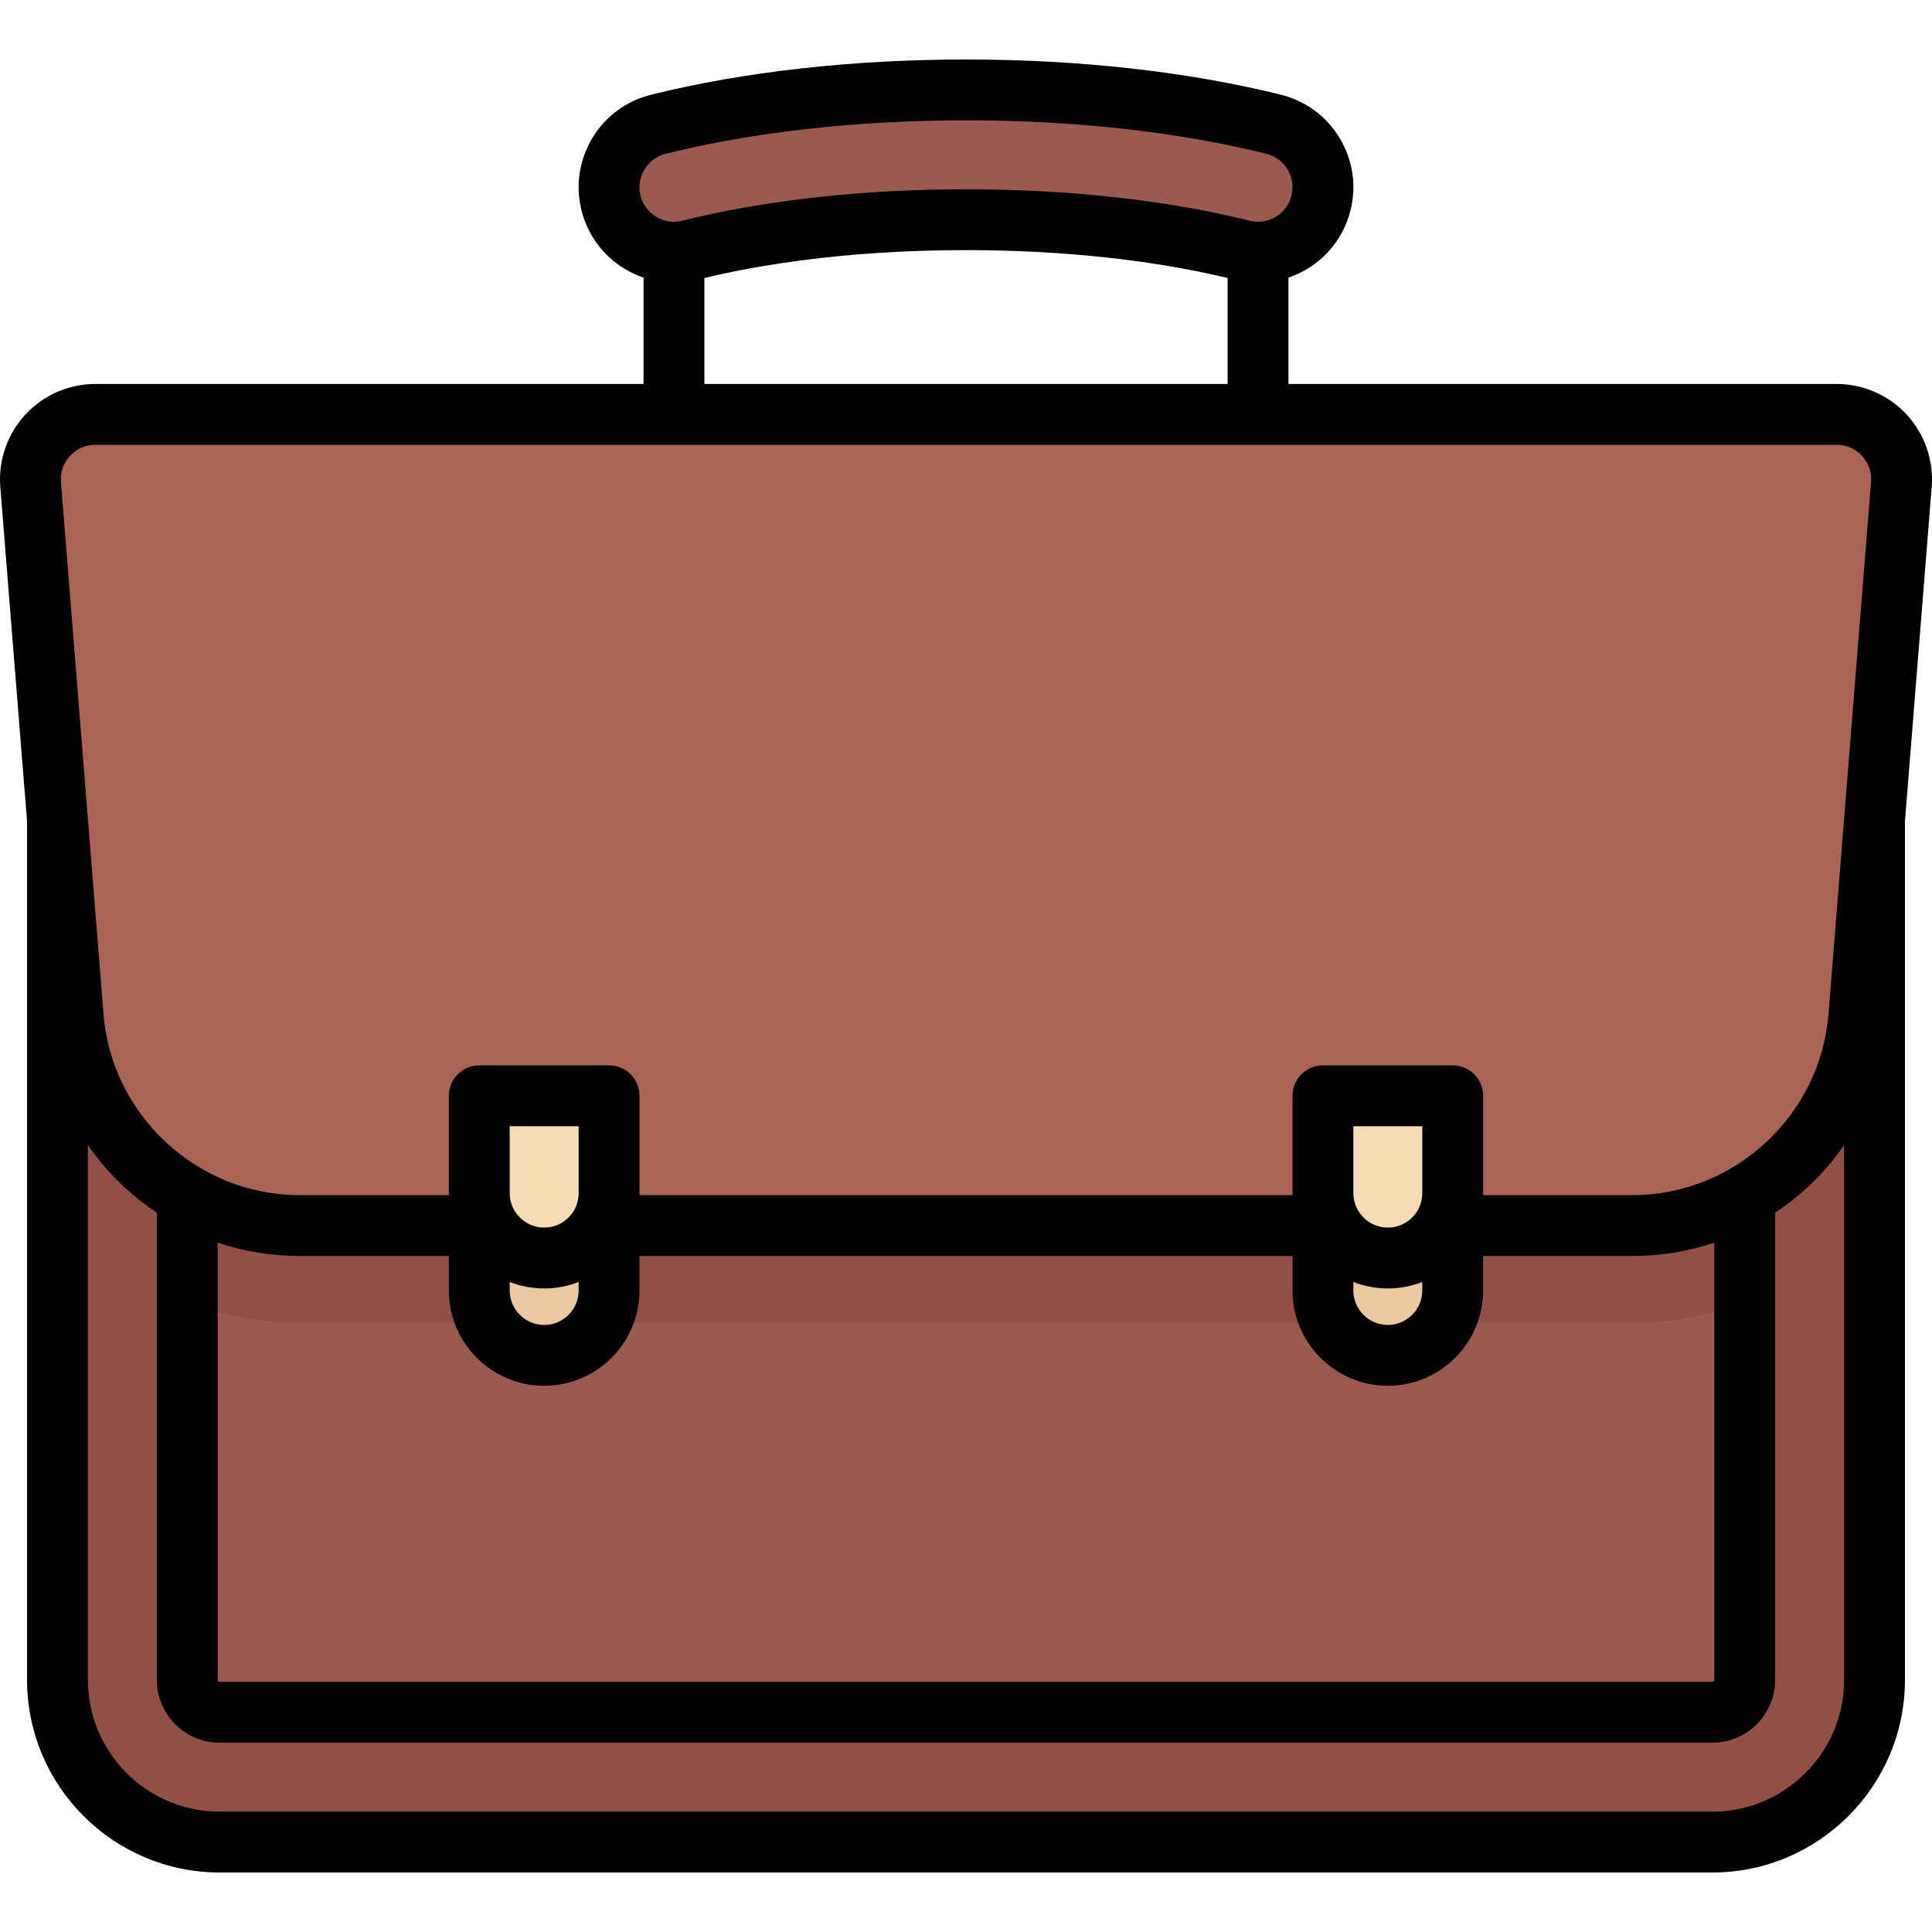
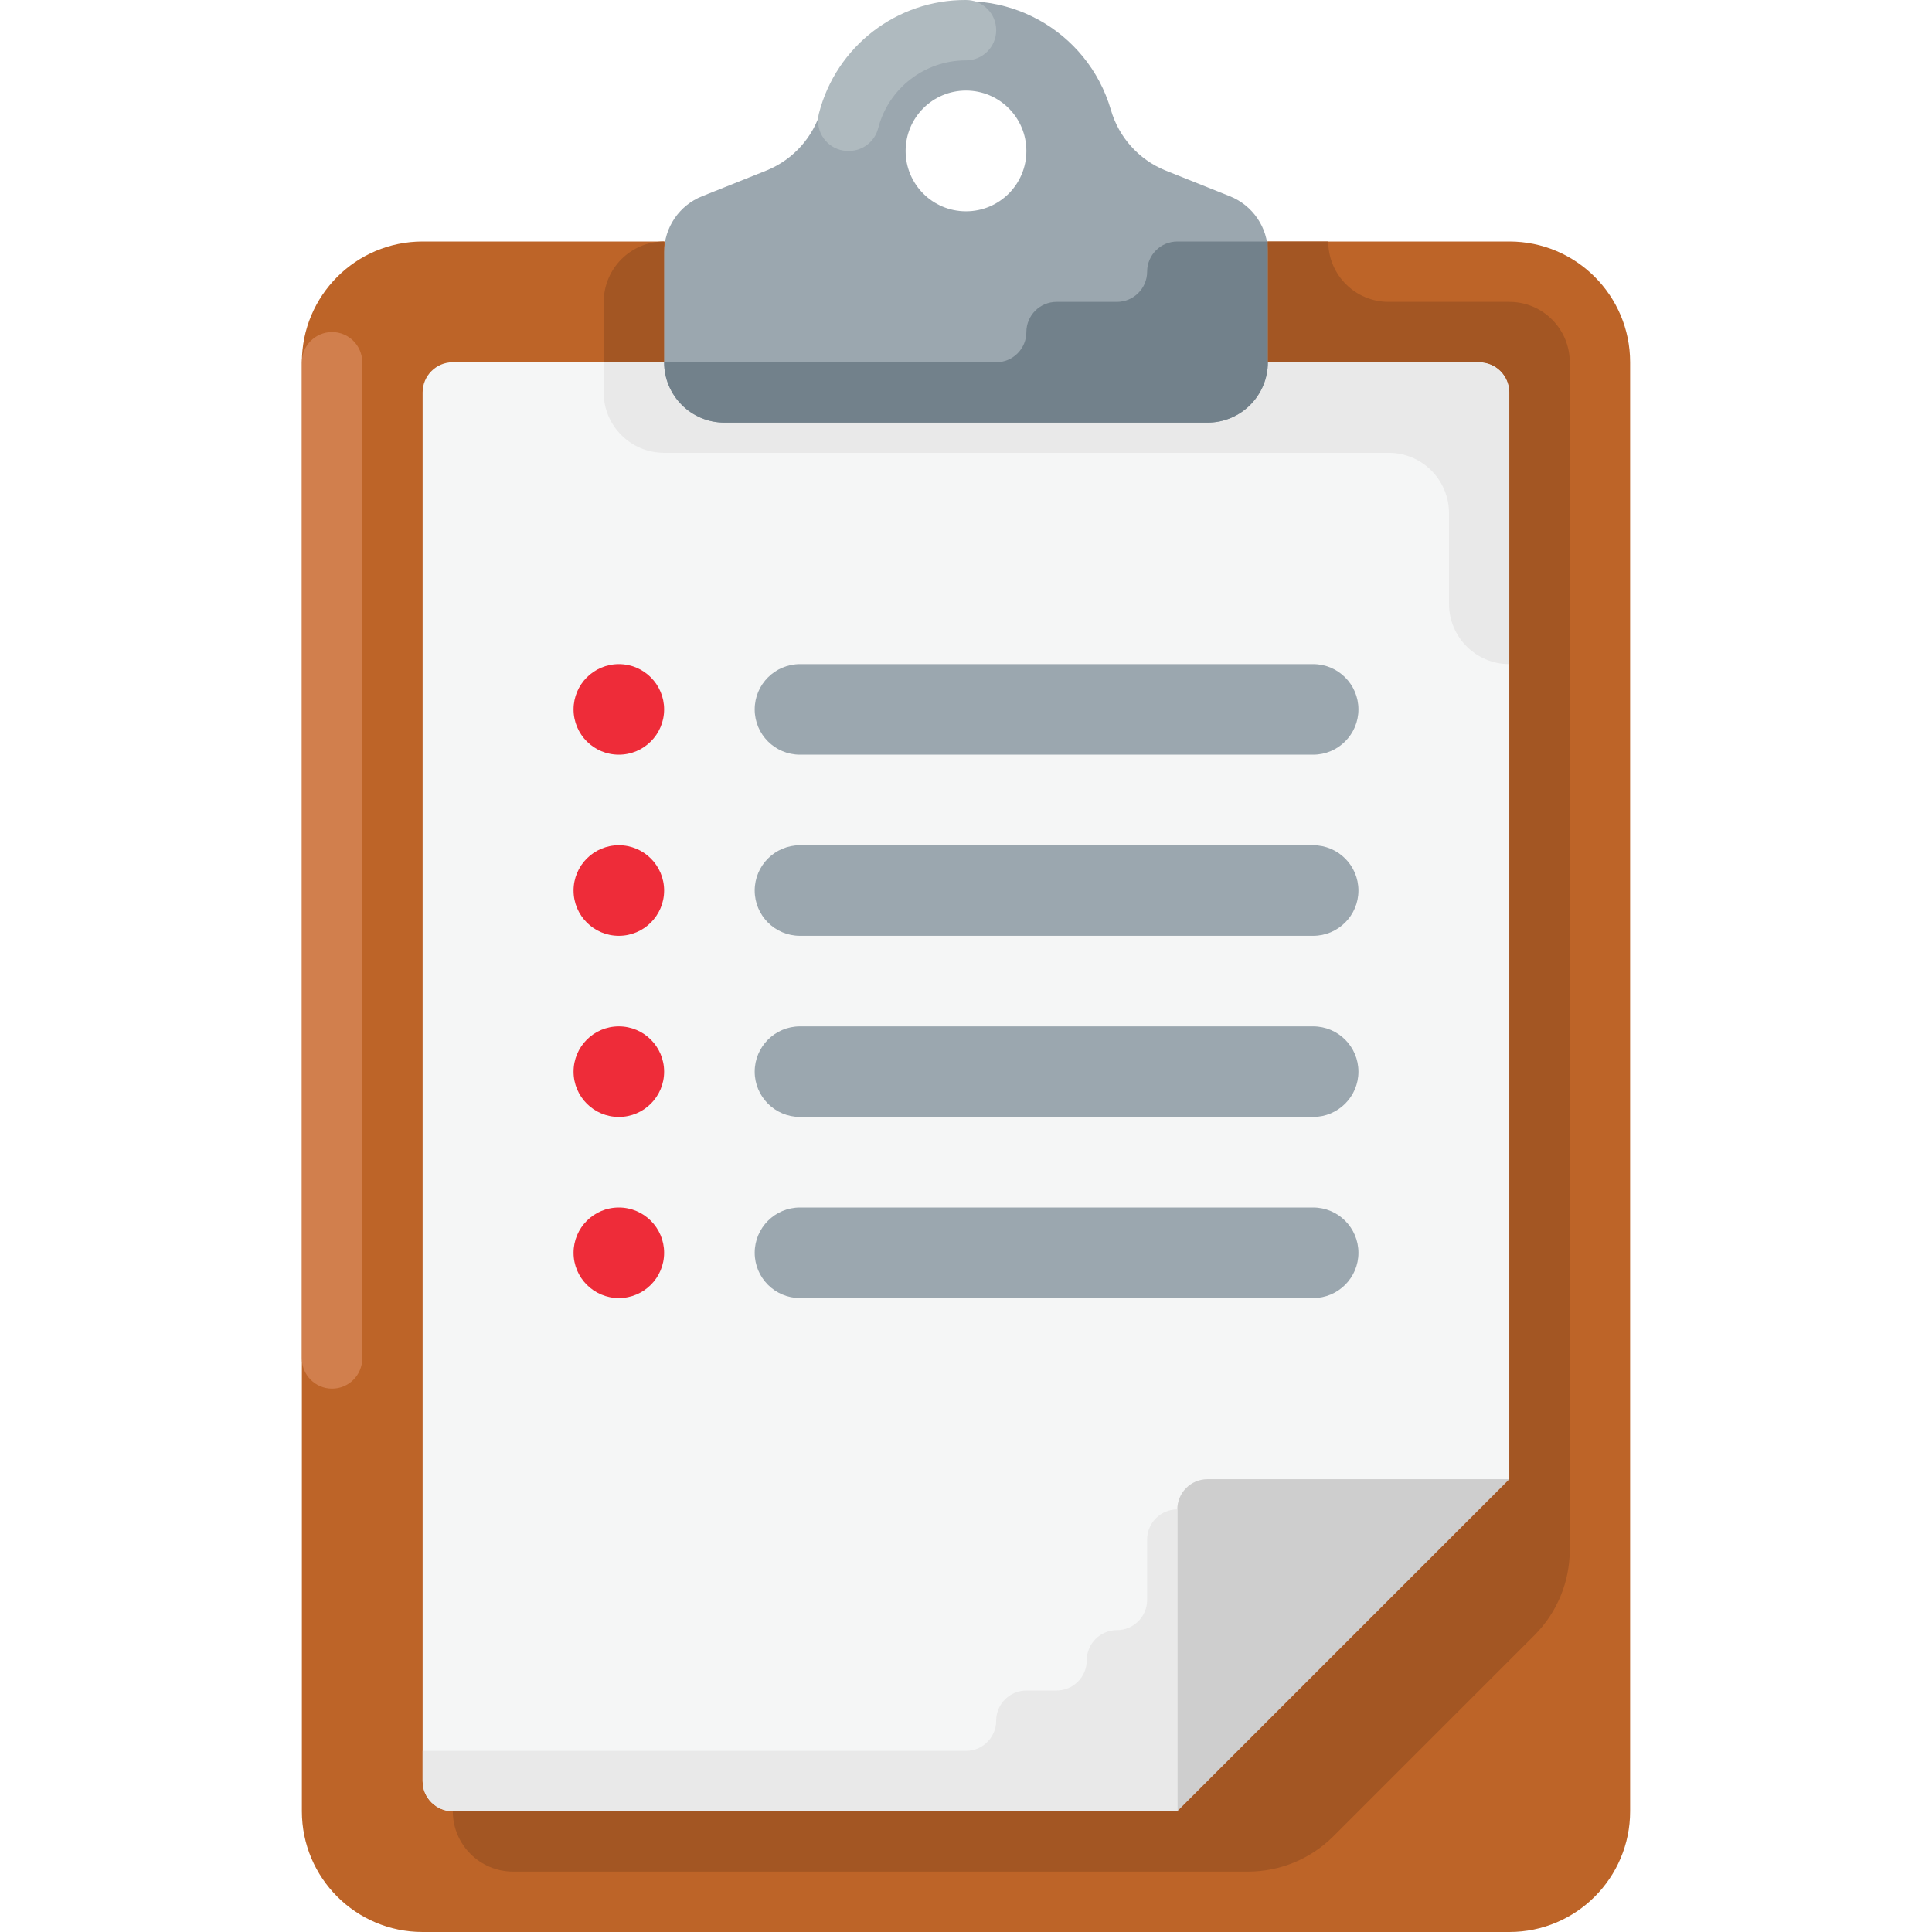
<svg xmlns="http://www.w3.org/2000/svg" height="800px" width="800px" version="1.1" id="Layer_1" viewBox="0 0 512.001 512.001" xml:space="preserve">
+   <path style="fill:#BD6428;" d="M112,64.001h288c17.672,0,32,14.328,32,32v384c0,17.672-14.328,32-32,32H112  c-17.672,0-32-14.328-32-32v-384C80,78.329,94.328,64.001,112,64.001z" />
+   <path style="fill:#F5F6F6;" d="M120,480.001c-4.416,0-8-3.584-8-8v-368c0-4.416,3.584-8,8-8h272c4.416,0,8,3.584,8,8v288l-88,88H120  z" />
+   <path style="fill:#A35623;" d="M176,96.001h-16v-16c0-8.84,7.16-16,16-16l0,0V96.001z" />
+   <path style="fill:#9BA7AF;" d="M212,224.001h136c6.624,0,12,5.376,12,12l0,0c0,6.624-5.376,12-12,12H212c-6.624,0-12-5.376-12-12  l0,0C200,229.377,205.376,224.001,212,224.001z" />
+   <path style="fill:#CECECE;" d="M400,392.001h-80c-4.416,0-8,3.584-8,8v80L400,392.001z" />
+   <path style="fill:#D17F4D;" d="M88,88.001L88,88.001c4.416,0,8,3.584,8,8v264c0,4.416-3.584,8-8,8l0,0c-4.416,0-8-3.584-8-8v-264  C80,91.585,83.584,88.001,88,88.001z" />
  <g>
-     <path style="fill:#9B5A50;" d="M333.403,66.824c-1.377,0-2.775-0.159-4.169-0.513c-21.242-5.291-46.568-8.086-73.234-8.086   s-51.993,2.797-73.234,8.086c-9.183,2.335-18.542-3.317-20.847-12.529c-2.293-9.212,3.317-18.55,12.533-20.843   c23.92-5.962,52.118-9.112,81.547-9.112s57.627,3.149,81.547,9.112c9.216,2.293,14.826,11.63,12.533,20.843   C348.133,61.6,341.116,66.824,333.403,66.824z" />
-     <path style="fill:#9B5A50;" d="M15.23,178.61v266.568c0,23.745,19.249,42.995,42.995,42.995h395.552   c23.746,0,42.995-19.25,42.995-42.995V178.61H15.23z" />
+     <path style="fill:#E9E9E9;" d="M304,408.001v16c0,4.416-3.584,8-8,8l0,0c-4.416,0-8,3.584-8,8s-3.584,8-8,8h-8   c-4.416,0-8,3.584-8,8s-3.584,8-8,8H112v8c0,4.416,3.584,8,8,8h192v-80C307.584,400.001,304,403.585,304,408.001z" />
+     <path style="fill:#E9E9E9;" d="M392,96.001H160c0.128,2.4,0.128,4.8,0,7.2c-0.44,8.824,6.352,16.336,15.176,16.776   c0.28,0.016,0.552,0.024,0.824,0.024h192c8.84,0,16,7.16,16,16v24l0,0c0,8.84,7.16,16,16,16l0,0v-72   C400,99.585,396.416,96.001,392,96.001z" />
  </g>
-   <path style="fill:#915046;" d="M15.23,178.61v266.568c0,23.745,19.249,42.995,42.995,42.995h395.552  c23.746,0,42.995-19.25,42.995-42.995V178.61H15.23z M453.777,453.776H58.225c-4.749,0-8.599-3.85-8.599-8.599V345.085  c9.326,3.5,19.337,5.504,29.773,5.504h353.204c10.436,0,20.447-2.005,29.773-5.504v100.093  C462.376,449.926,458.525,453.776,453.777,453.776z" />
-   <path style="fill:#AA6455;" d="M486.742,109.818H25.26c-10.038,0-17.944,8.562-17.143,18.569L19.397,269.4  c2.502,31.282,28.619,55.392,60.001,55.392h353.204c31.382,0,57.499-24.11,60.001-55.392l11.281-141.012  C504.686,118.381,496.779,109.818,486.742,109.818z" />
-   <path style="fill:#EBC9A0;" d="M144.214,359.188L144.214,359.188c-9.499,0-17.198-7.699-17.198-17.198v-51.594h34.396v51.594  C161.412,351.488,153.712,359.188,144.214,359.188z" />
-   <path style="fill:#F5DCB4;" d="M144.214,333.391L144.214,333.391c-9.499,0-17.198-7.699-17.198-17.198v-25.797h34.396v25.797  C161.412,325.691,153.712,333.391,144.214,333.391z" />
-   <path style="fill:#EBC9A0;" d="M367.787,359.188L367.787,359.188c-9.499,0-17.198-7.699-17.198-17.198v-51.594h34.396v51.594  C384.985,351.488,377.285,359.188,367.787,359.188z" />
-   <path style="fill:#F5DCB4;" d="M367.787,333.391L367.787,333.391c-9.499,0-17.198-7.699-17.198-17.198v-25.797h34.396v25.797  C384.985,325.691,377.285,333.391,367.787,333.391z" />
-   <path d="M505.299,109.881c-4.767-5.164-11.531-8.125-18.559-8.125H341.453V73.564c7.998-2.685,14.318-9.275,16.452-17.835  c1.628-6.546,0.611-13.334-2.865-19.117c-3.477-5.785-8.999-9.867-15.543-11.495c-24.541-6.117-53.413-9.35-83.497-9.35  S197.045,19,172.507,25.116c-6.547,1.63-12.069,5.711-15.546,11.496c-3.475,5.783-4.493,12.571-2.861,19.126  c1.645,6.575,5.758,12.113,11.583,15.59c1.559,0.931,3.189,1.676,4.865,2.246v28.182H25.26c-7.027,0-13.792,2.961-18.559,8.125  c-4.768,5.164-7.181,12.143-6.621,19.149l7.089,88.607v227.54c0,28.152,22.904,51.056,51.056,51.056h395.552  c28.152,0,51.056-22.904,51.056-51.056V217.636l7.089-88.607C512.481,122.023,510.067,115.044,505.299,109.881z M169.743,51.834  c-0.59-2.367-0.221-4.823,1.037-6.916c1.258-2.092,3.253-3.567,5.622-4.158c23.286-5.803,50.81-8.872,79.598-8.872  c28.788,0,56.312,3.068,79.602,8.873c2.366,0.589,4.362,2.065,5.619,4.157c1.259,2.092,1.627,4.548,1.038,6.914  c-1.017,4.08-4.659,6.929-8.855,6.929c-0.757,0-1.495-0.089-2.221-0.273c-21.869-5.446-47.866-8.326-75.182-8.326  s-53.314,2.88-75.219,8.336c-0.699,0.177-1.406,0.259-2.111,0.267c-0.02,0-0.04-0.003-0.059-0.003c-0.021,0-0.042,0.003-0.062,0.003  c-1.598-0.004-3.177-0.431-4.597-1.278C171.832,56.221,170.337,54.211,169.743,51.834z M325.33,73.665v28.091H186.672v-28.09  c20.211-4.826,44.121-7.38,69.329-7.38C281.219,66.286,305.139,68.841,325.33,73.665z M488.71,445.177  c0,19.263-15.671,34.933-34.933,34.933H58.225c-19.263,0-34.933-15.671-34.933-34.933V303.456c2.826,4.075,6.099,7.869,9.808,11.294  c2.66,2.456,5.497,4.665,8.465,6.645v123.783c0,9.187,7.474,16.66,16.66,16.66h395.552c9.187,0,16.66-7.474,16.66-16.66V321.394  c2.968-1.981,5.804-4.189,8.465-6.645c3.709-3.425,6.982-7.22,9.808-11.294V445.177z M144.214,367.249  c13.928,0,25.259-11.331,25.259-25.259v-9.136h173.054v9.136c0,13.928,11.331,25.259,25.259,25.259s25.259-11.331,25.259-25.259  v-9.136h39.556c7.464,0,14.783-1.214,21.711-3.535v115.859c0,0.296-0.242,0.537-0.537,0.537H58.225  c-0.296,0-0.537-0.242-0.537-0.537v-115.86c6.929,2.322,14.247,3.535,21.711,3.535h39.556v9.136  C118.955,355.918,130.286,367.249,144.214,367.249z M144.214,341.453c3.221,0,6.301-0.613,9.136-1.717v2.254  c0,5.038-4.098,9.136-9.136,9.136c-5.038,0-9.136-4.098-9.136-9.136v-2.254C137.913,340.84,140.993,341.453,144.214,341.453z   M135.078,316.193v-17.735h18.273v17.735c0,5.038-4.098,9.136-9.136,9.136C139.176,325.33,135.078,321.23,135.078,316.193z   M367.787,341.453c3.221,0,6.301-0.613,9.136-1.717v2.254c0,5.038-4.098,9.136-9.136,9.136s-9.136-4.098-9.136-9.136v-2.254  C361.486,340.84,364.566,341.453,367.787,341.453z M358.651,316.193v-17.735h18.273v17.735c0,5.038-4.098,9.136-9.136,9.136  S358.651,321.23,358.651,316.193z M495.848,127.745l-11.281,141.011c-2.152,26.901-24.977,47.974-51.966,47.974h-39.556v-26.334  c0-4.453-3.608-8.062-8.061-8.062h-34.396c-4.453,0-8.061,3.608-8.061,8.062v26.334H169.473v-26.334  c0-4.453-3.608-8.062-8.062-8.062h-34.396c-4.453,0-8.062,3.608-8.062,8.062v26.334H79.399c-26.988,0-49.814-21.072-51.966-47.974  L16.152,127.745c-0.205-2.572,0.645-5.033,2.395-6.928s4.134-2.938,6.713-2.938h461.482c2.579,0,4.963,1.044,6.713,2.938  C495.204,122.713,496.054,125.174,495.848,127.745z" />
+   <path style="fill:#9BA7AF;" d="M308.72,45.121c-6.96-2.872-12.232-8.76-14.32-16c-6.184-21.208-28.392-33.384-49.6-27.2  c-13.12,3.824-23.376,14.08-27.2,27.2c-2.088,7.24-7.36,13.128-14.32,16l-17.2,6.88c-6.064,2.416-10.056,8.272-10.08,14.8v29.2  c0,8.84,7.16,16,16,16h128c8.84,0,16-7.16,16-16v-29.2c-0.024-6.528-4.016-12.384-10.08-14.8L308.72,45.121z M256,56.001  c-8.84,0-16-7.16-16-16s7.16-16,16-16c8.84,0,16,7.16,16,16S264.84,56.001,256,56.001z" />
+   <path style="fill:#72818B;" d="M312,64.001c-4.416,0-8,3.584-8,8l0,0c0,4.416-3.584,8-8,8h-16c-4.416,0-8,3.584-8,8l0,0  c0,4.416-3.584,8-8,8h-88c0,8.84,7.16,16,16,16h128c8.84,0,16-7.16,16-16v-32H312z" />
+   <path style="fill:#AFBABF;" d="M225.04,40.001c-4.416,0.144-8.112-3.328-8.248-7.744c-0.024-0.76,0.064-1.52,0.248-2.256  c4.584-17.744,20.632-30.104,38.96-30c4.416,0,8,3.584,8,8s-3.584,8-8,8c-10.96-0.016-20.544,7.392-23.28,18  C231.816,37.513,228.664,39.969,225.04,40.001z" />
+   <path style="fill:#A35623;" d="M400,80.001h-32c-8.84,0-16-7.16-16-16h-16v32h56c4.416,0,8,3.584,8,8v288l-88,88H120  c0,8.84,7.16,16,16,16h194.72c8.488,0.008,16.632-3.36,22.64-9.36l53.28-53.28c6-6.008,9.368-14.152,9.36-22.64V96.001  C416,87.169,408.84,80.001,400,80.001z" />
+   <circle style="fill:#EE2C39;" cx="164" cy="236.001" r="12" />
+   <path style="fill:#9BA7AF;" d="M212,176.001h136c6.624,0,12,5.376,12,12l0,0c0,6.624-5.376,12-12,12H212c-6.624,0-12-5.376-12-12  l0,0C200,181.377,205.376,176.001,212,176.001z" />
+   <circle style="fill:#EE2C39;" cx="164" cy="188.001" r="12" />
+   <path style="fill:#9BA7AF;" d="M212,272.001h136c6.624,0,12,5.376,12,12l0,0c0,6.624-5.376,12-12,12H212c-6.624,0-12-5.376-12-12  l0,0C200,277.377,205.376,272.001,212,272.001z" />
+   <circle style="fill:#EE2C39;" cx="164" cy="284.001" r="12" />
+   <path style="fill:#9BA7AF;" d="M212,320.001h136c6.624,0,12,5.376,12,12l0,0c0,6.624-5.376,12-12,12H212c-6.624,0-12-5.376-12-12  l0,0C200,325.377,205.376,320.001,212,320.001z" />
+   <circle style="fill:#EE2C39;" cx="164" cy="332.001" r="12" />
</svg>
